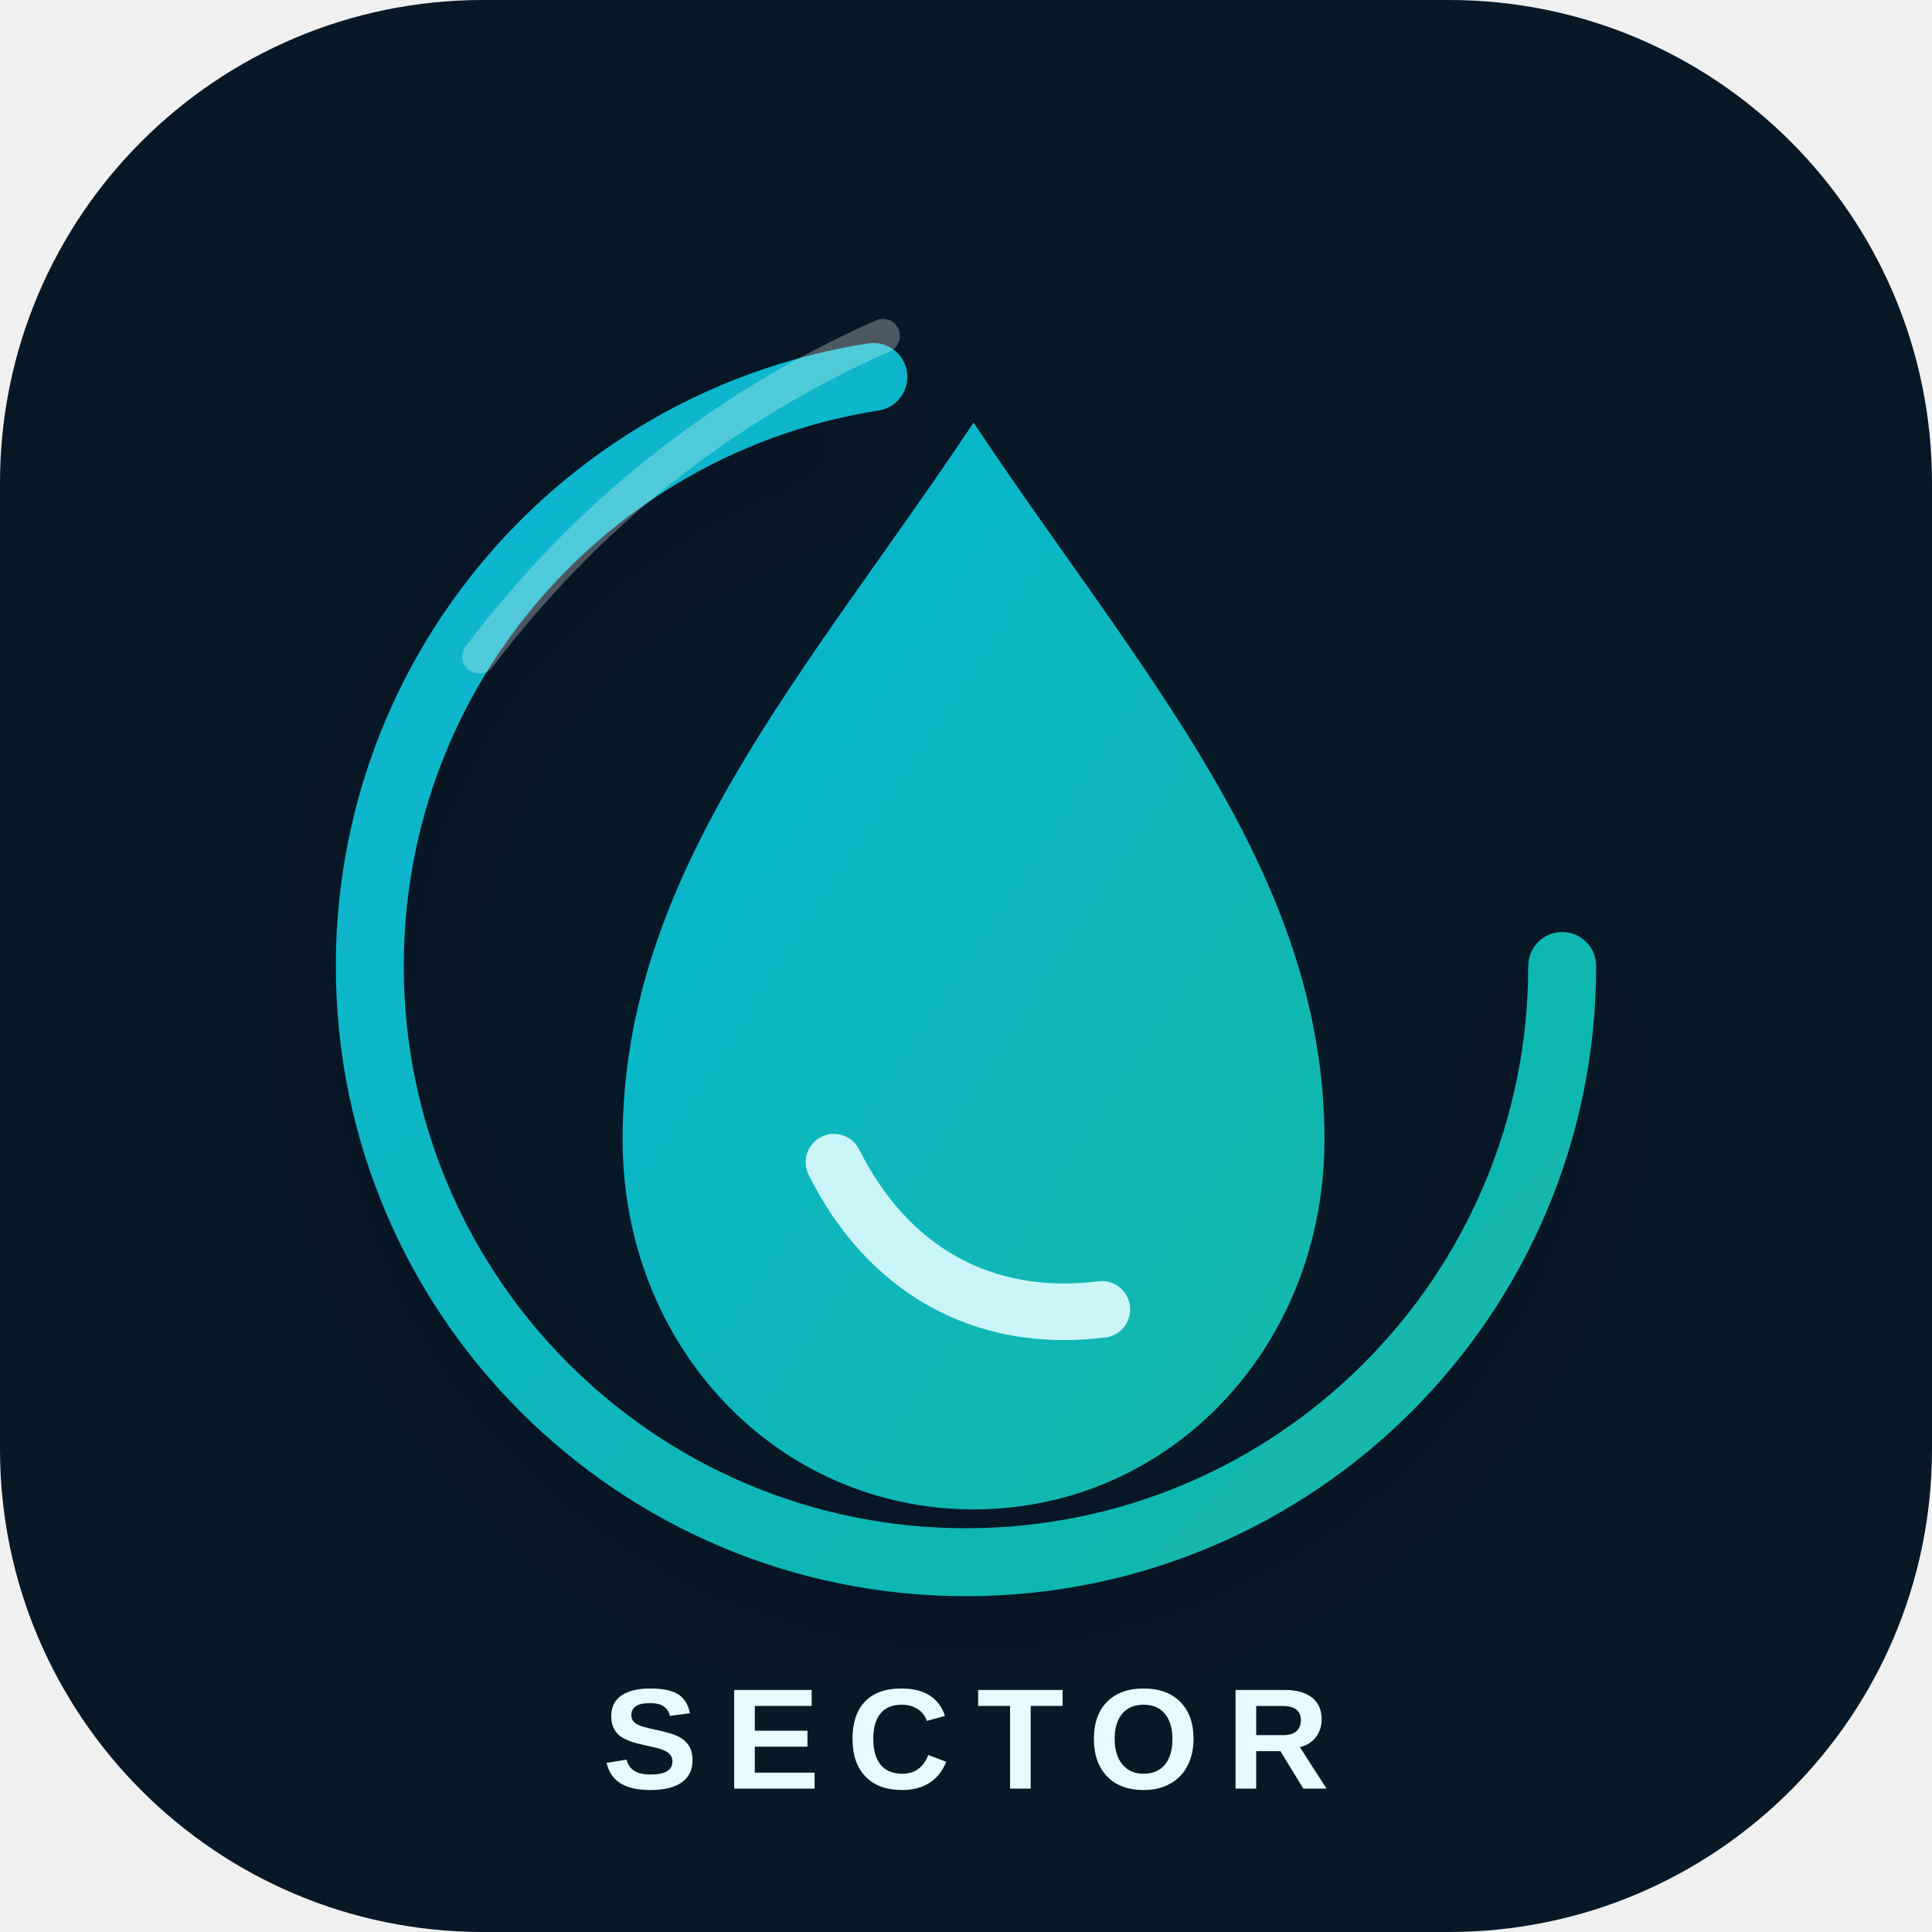
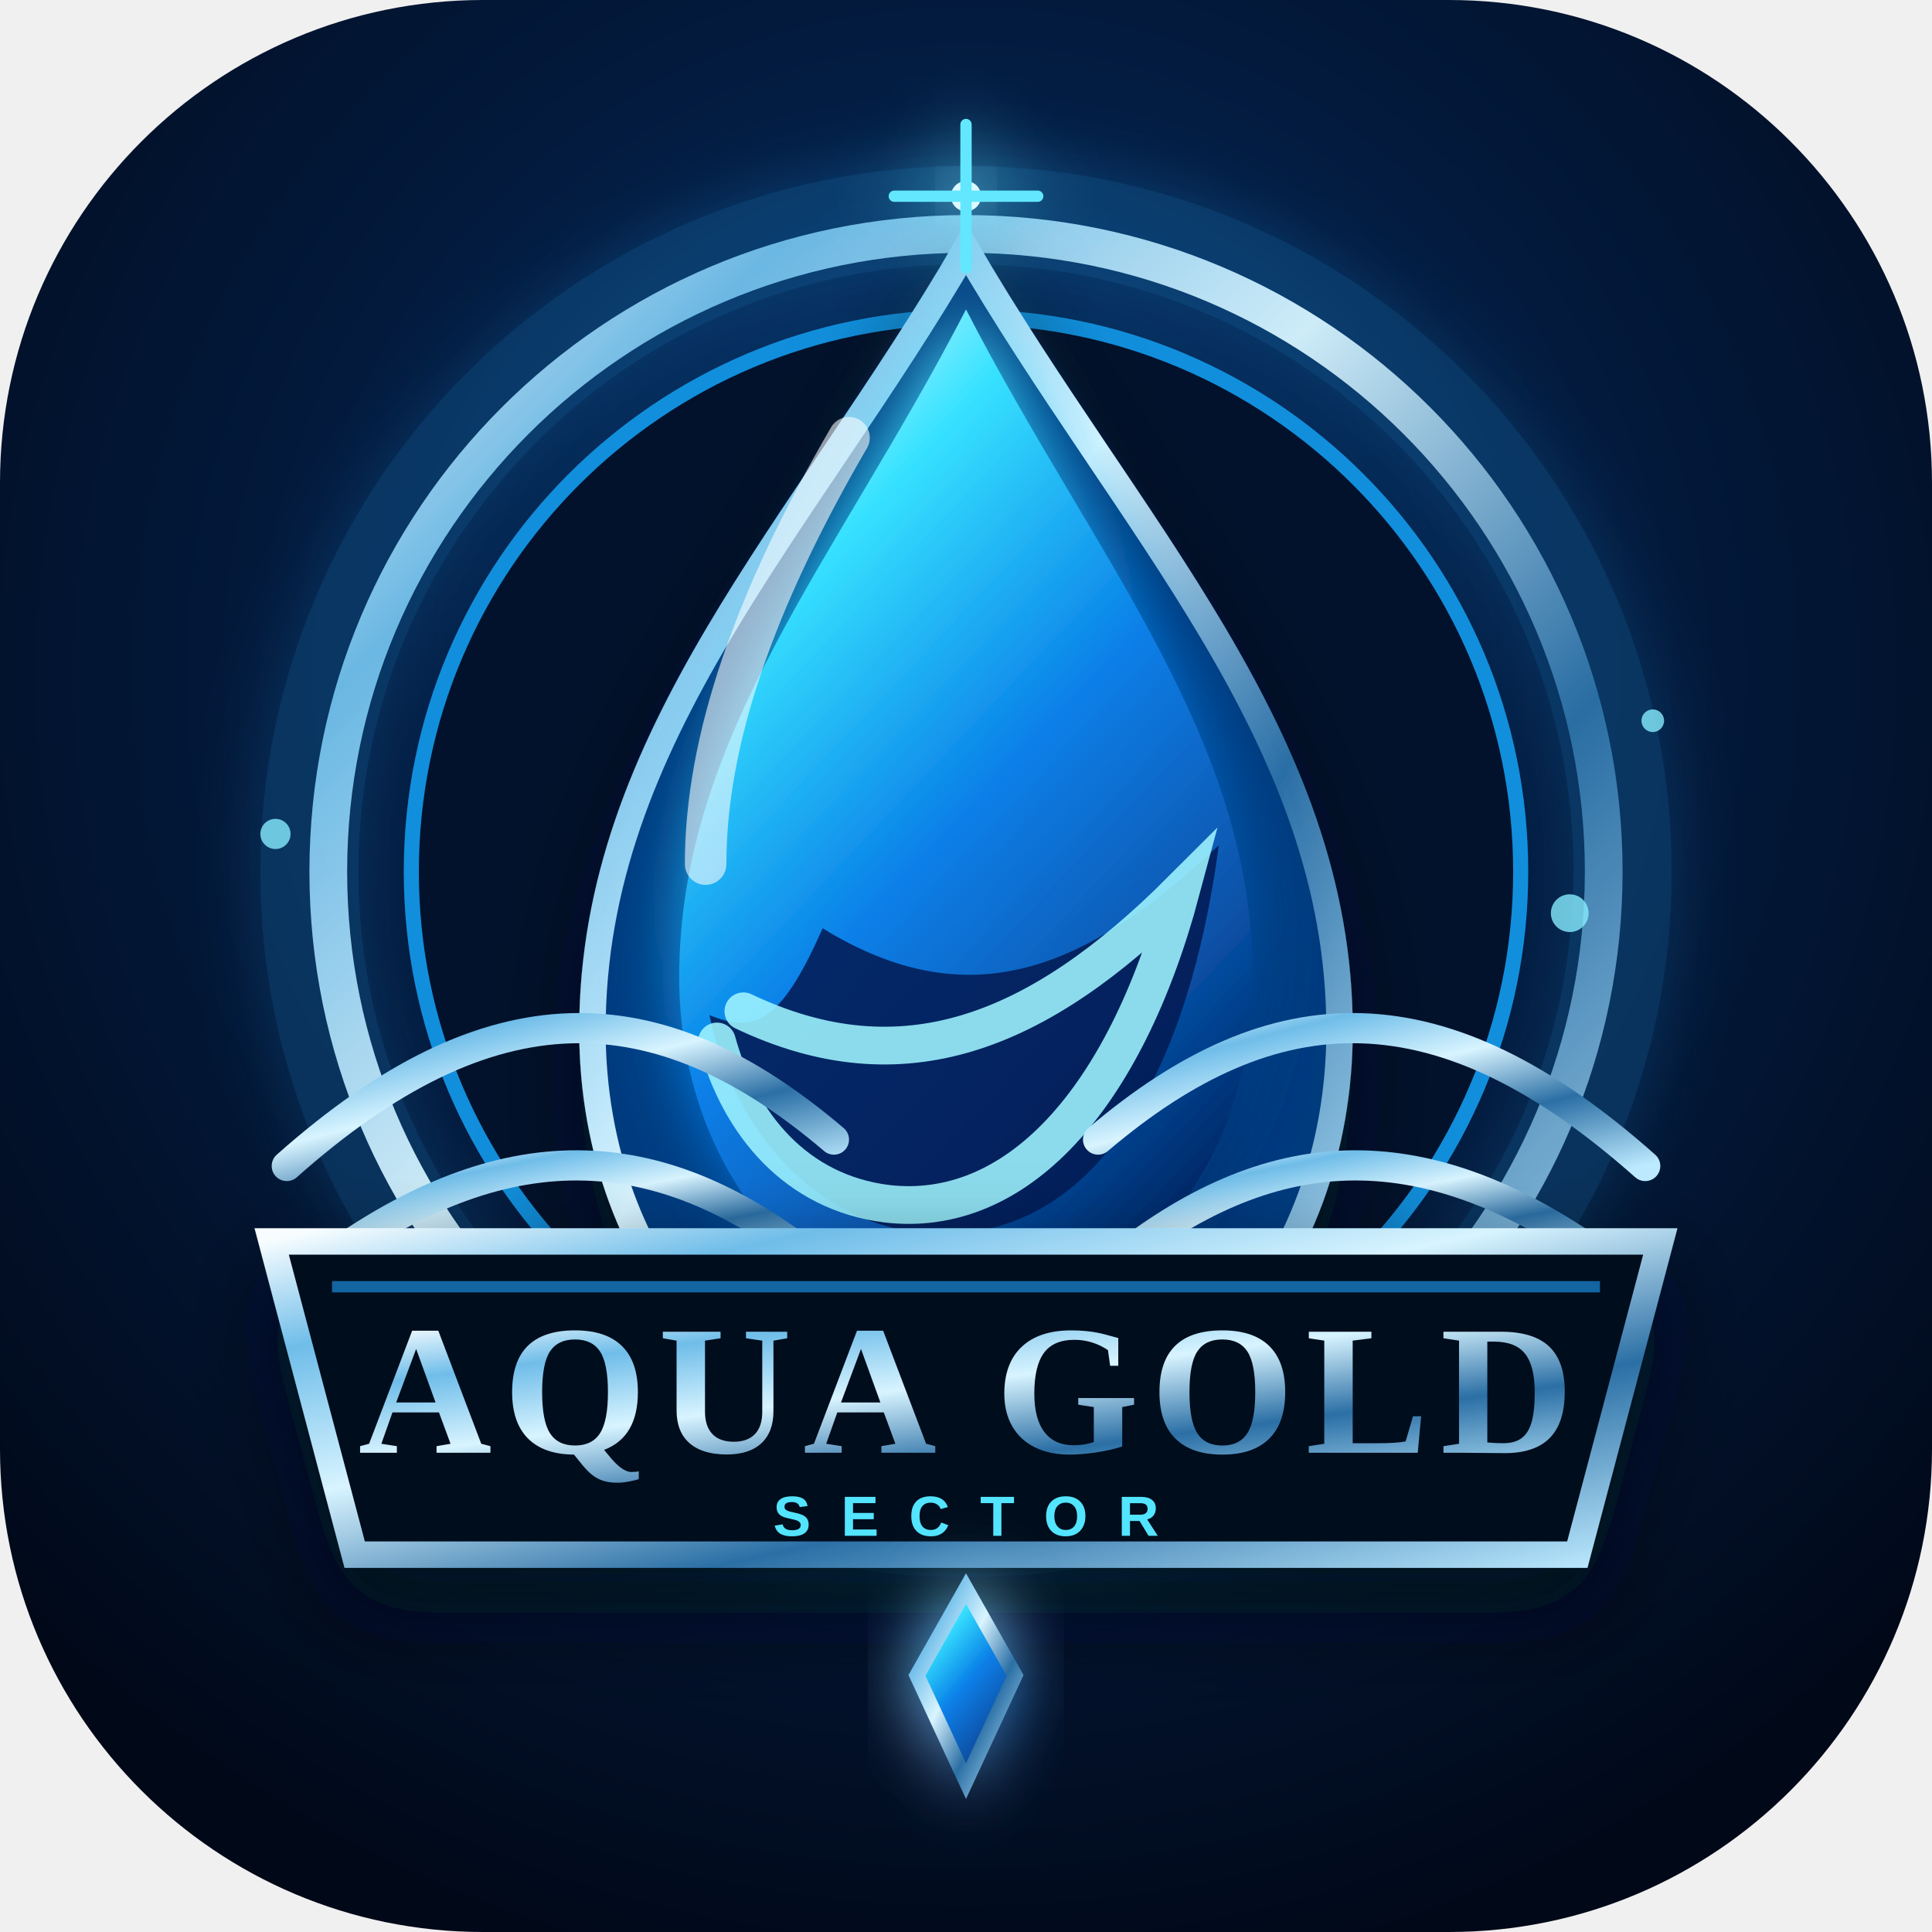
- <svg xmlns="http://www.w3.org/2000/svg" viewBox="0 0 512 512" role="img" aria-label="Sector AquaGold logo">
+ <svg xmlns="http://www.w3.org/2000/svg" viewBox="0 0 512 512" role="img" aria-label="AquaGold Sector">
  <defs>
-     <linearGradient id="g" x1="0" y1="0" x2="1" y2="1">
-       <stop stop-color="#06b6d4" />
-       <stop offset="1" stop-color="#14b8a6" />
+     <radialGradient id="bg" cx="50%" cy="35%" r="70%">
+       <stop stop-color="#0a4d91" />
+       <stop offset=".42" stop-color="#031d43" />
+       <stop offset="1" stop-color="#010817" />
+     </radialGradient>
+     <linearGradient id="metal" x1="0" y1="0" x2="1" y2="1">
+       <stop stop-color="#f7fdff" />
+       <stop offset=".18" stop-color="#6fbde9" />
+       <stop offset=".42" stop-color="#d8f4ff" />
+       <stop offset=".68" stop-color="#2b6fa5" />
+       <stop offset="1" stop-color="#bdeaff" />
    </linearGradient>
-     <filter id="s">
-       <feDropShadow dx="0" dy="14" stdDeviation="18" flood-opacity=".18" />
+     <linearGradient id="water" x1=".2" y1="0" x2=".8" y2="1">
+       <stop stop-color="#d9fbff" />
+       <stop offset=".2" stop-color="#37e2ff" />
+       <stop offset=".5" stop-color="#087fe8" />
+       <stop offset=".78" stop-color="#0751a7" />
+       <stop offset="1" stop-color="#021d55" />
+     </linearGradient>
+     <filter id="glow" x="-50%" y="-50%" width="200%" height="200%">
+       <feGaussianBlur stdDeviation="9" result="b" />
+       <feMerge>
+         <feMergeNode in="b" />
+         <feMergeNode in="SourceGraphic" />
+       </feMerge>
+     </filter>
+     <filter id="shadow" x="-50%" y="-50%" width="200%" height="200%">
+       <feDropShadow dx="0" dy="12" stdDeviation="12" flood-color="#00091c" flood-opacity=".7" />
    </filter>
  </defs>
-   <rect width="512" height="512" rx="128" fill="#071827" />
-   <circle cx="256" cy="256" r="158" fill="none" stroke="url(#g)" stroke-width="18" stroke-dasharray="720 280" stroke-linecap="round" filter="url(#s)" />
-   <path d="M258 112c-44 66-93 119-93 190 0 55 41 98 93 98s93-43 93-98c0-71-49-124-93-190Z" fill="url(#g)" />
-   <path d="M221 308c14 28 39 43 71 39" fill="none" stroke="#dffcff" stroke-width="15" stroke-linecap="round" opacity=".9" />
-   <path d="M127 174c28-37 64-66 107-85" fill="none" stroke="#fff" stroke-width="9" stroke-linecap="round" opacity=".28" />
-   <text x="256" y="474" font-family="Arial,sans-serif" font-size="38" font-weight="700" text-anchor="middle" fill="#e6fbff" letter-spacing="7">SECTOR</text>
+   <rect width="512" height="512" rx="128" fill="url(#bg)" />
+   <circle cx="256" cy="231" r="174" fill="none" stroke="#1c88d1" stroke-width="26" opacity=".24" filter="url(#glow)" />
+   <circle cx="256" cy="231" r="169" fill="none" stroke="url(#metal)" stroke-width="10" opacity=".95" />
+   <circle cx="256" cy="231" r="147" fill="#02122c" stroke="#118fdc" stroke-width="4" />
+   <path d="M256 66c-43 74-99 129-99 207 0 64 44 112 99 112s99-48 99-112c0-78-56-133-99-207Z" fill="#063a7e" stroke="url(#metal)" stroke-width="7" filter="url(#shadow)" />
+   <path d="M256 82c-34 66-76 113-76 177 0 51 34 91 76 91s76-40 76-91c0-64-42-111-76-177Z" fill="url(#water)" filter="url(#glow)" />
+   <path d="M218 246c39 24 70 11 105-22-9 67-36 103-73 103-31 0-55-25-62-58 12 5 19 2 30-23Z" fill="#021a52" opacity=".86" />
+   <path d="M197 268c42 20 78 6 116-32-15 56-44 87-78 83-24-3-39-21-45-43" fill="none" stroke="#9df4ff" stroke-width="10" stroke-linecap="round" opacity=".88" />
+   <path d="M225 116c-25 43-38 80-38 113" fill="none" stroke="#fff" stroke-width="11" stroke-linecap="round" opacity=".58" />
+   <g fill="none" stroke="url(#metal)" stroke-width="8" stroke-linecap="round">
+     <path d="M76 309c54-48 98-47 145-7" />
+     <path d="M436 309c-54-48-98-47-145-7" />
+     <path d="M88 333c48-34 88-31 129 2" />
+     <path d="M424 333c-48-34-88-31-129 2" />
+   </g>
+   <path d="M72 329h368l-22 83H94Z" fill="#01091c" stroke="url(#metal)" stroke-width="7" filter="url(#shadow)" />
+   <path d="M88 341h336" stroke="#167bc2" stroke-width="3" opacity=".8" />
+   <text x="256" y="385" text-anchor="middle" font-family="Georgia,Times New Roman,serif" font-size="49" font-weight="700" fill="url(#metal)" letter-spacing="3">AQUA GOLD</text>
+   <text x="256" y="407" text-anchor="middle" font-family="Arial,sans-serif" font-size="15" font-weight="700" fill="#53e4ff" letter-spacing="8">SECTOR</text>
+   <path d="m256 421 13 23-13 28-13-28Z" fill="url(#water)" stroke="url(#metal)" stroke-width="4" filter="url(#glow)" />
+   <circle cx="256" cy="52" r="4" fill="#fff" filter="url(#glow)" />
+   <path d="M256 33v38M237 52h38" stroke="#62e7ff" stroke-width="3" stroke-linecap="round" filter="url(#glow)" />
+   <path d="M441 191a3 3 0 1 1-6 0 3 3 0 0 1 6 0ZM77 221a4 4 0 1 1-8 0 4 4 0 0 1 8 0ZM421 242a5 5 0 1 1-10 0 5 5 0 0 1 10 0Z" fill="#86ecff" opacity=".8" />
</svg>
